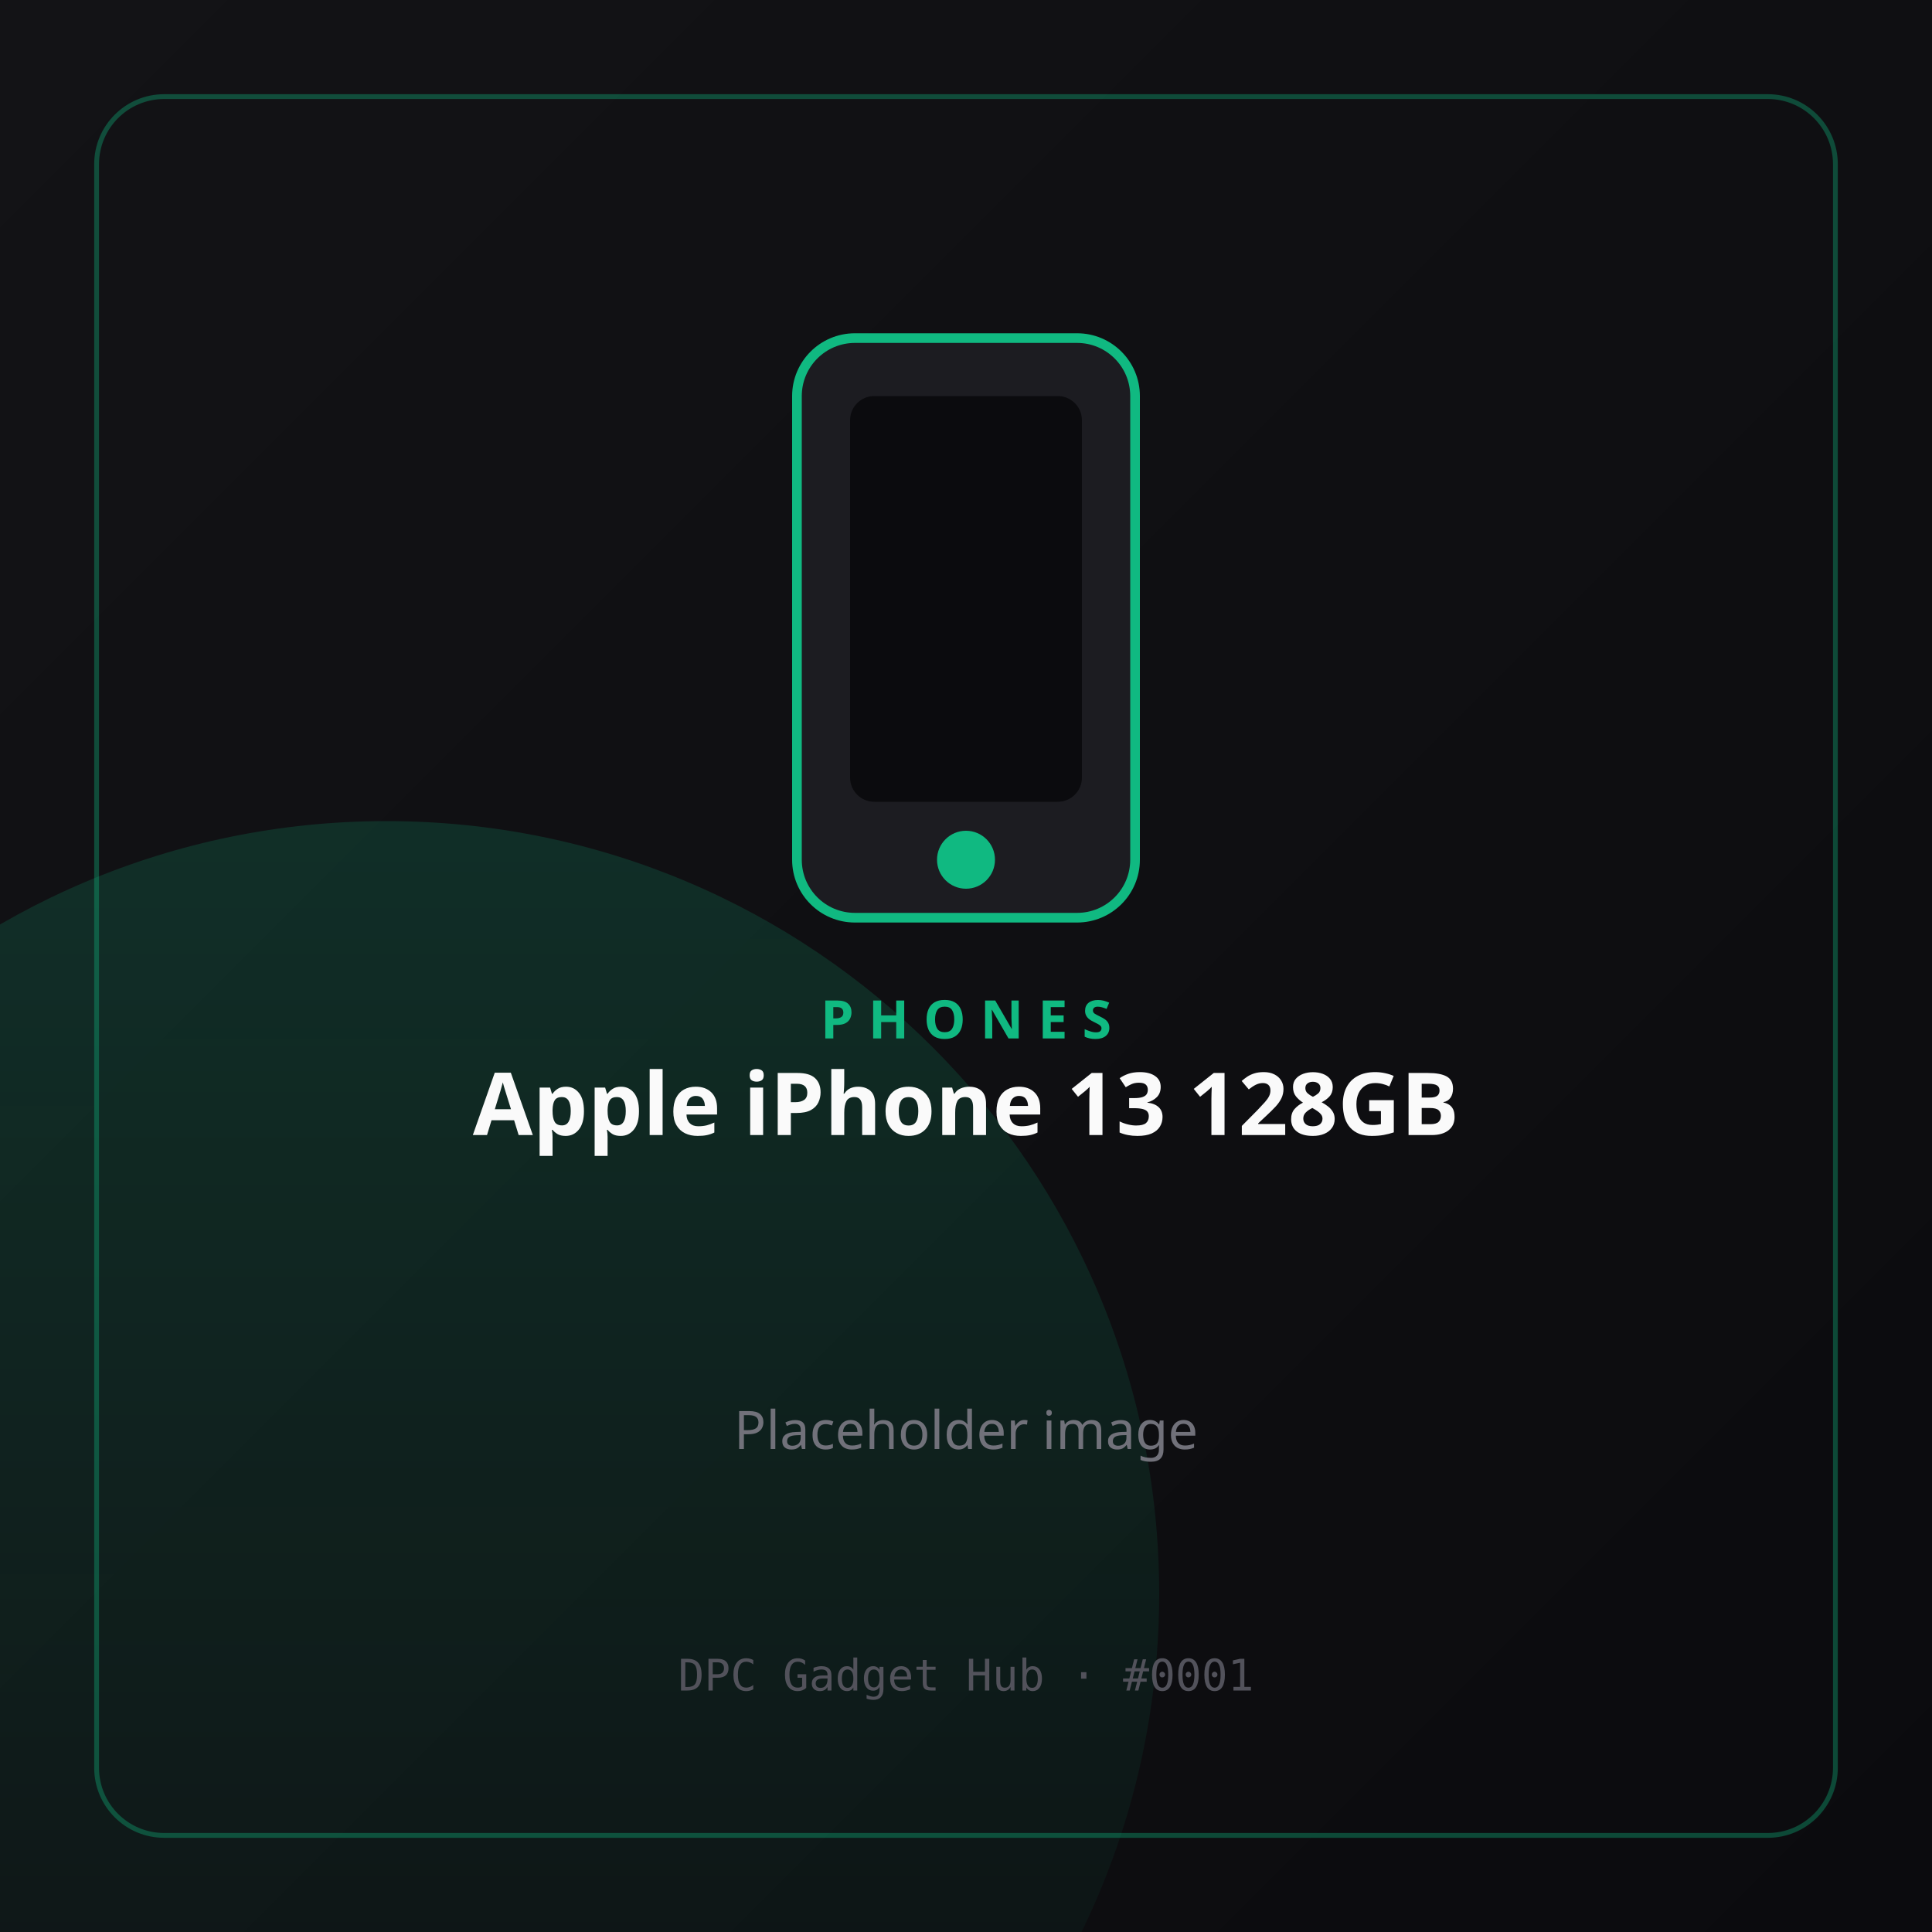
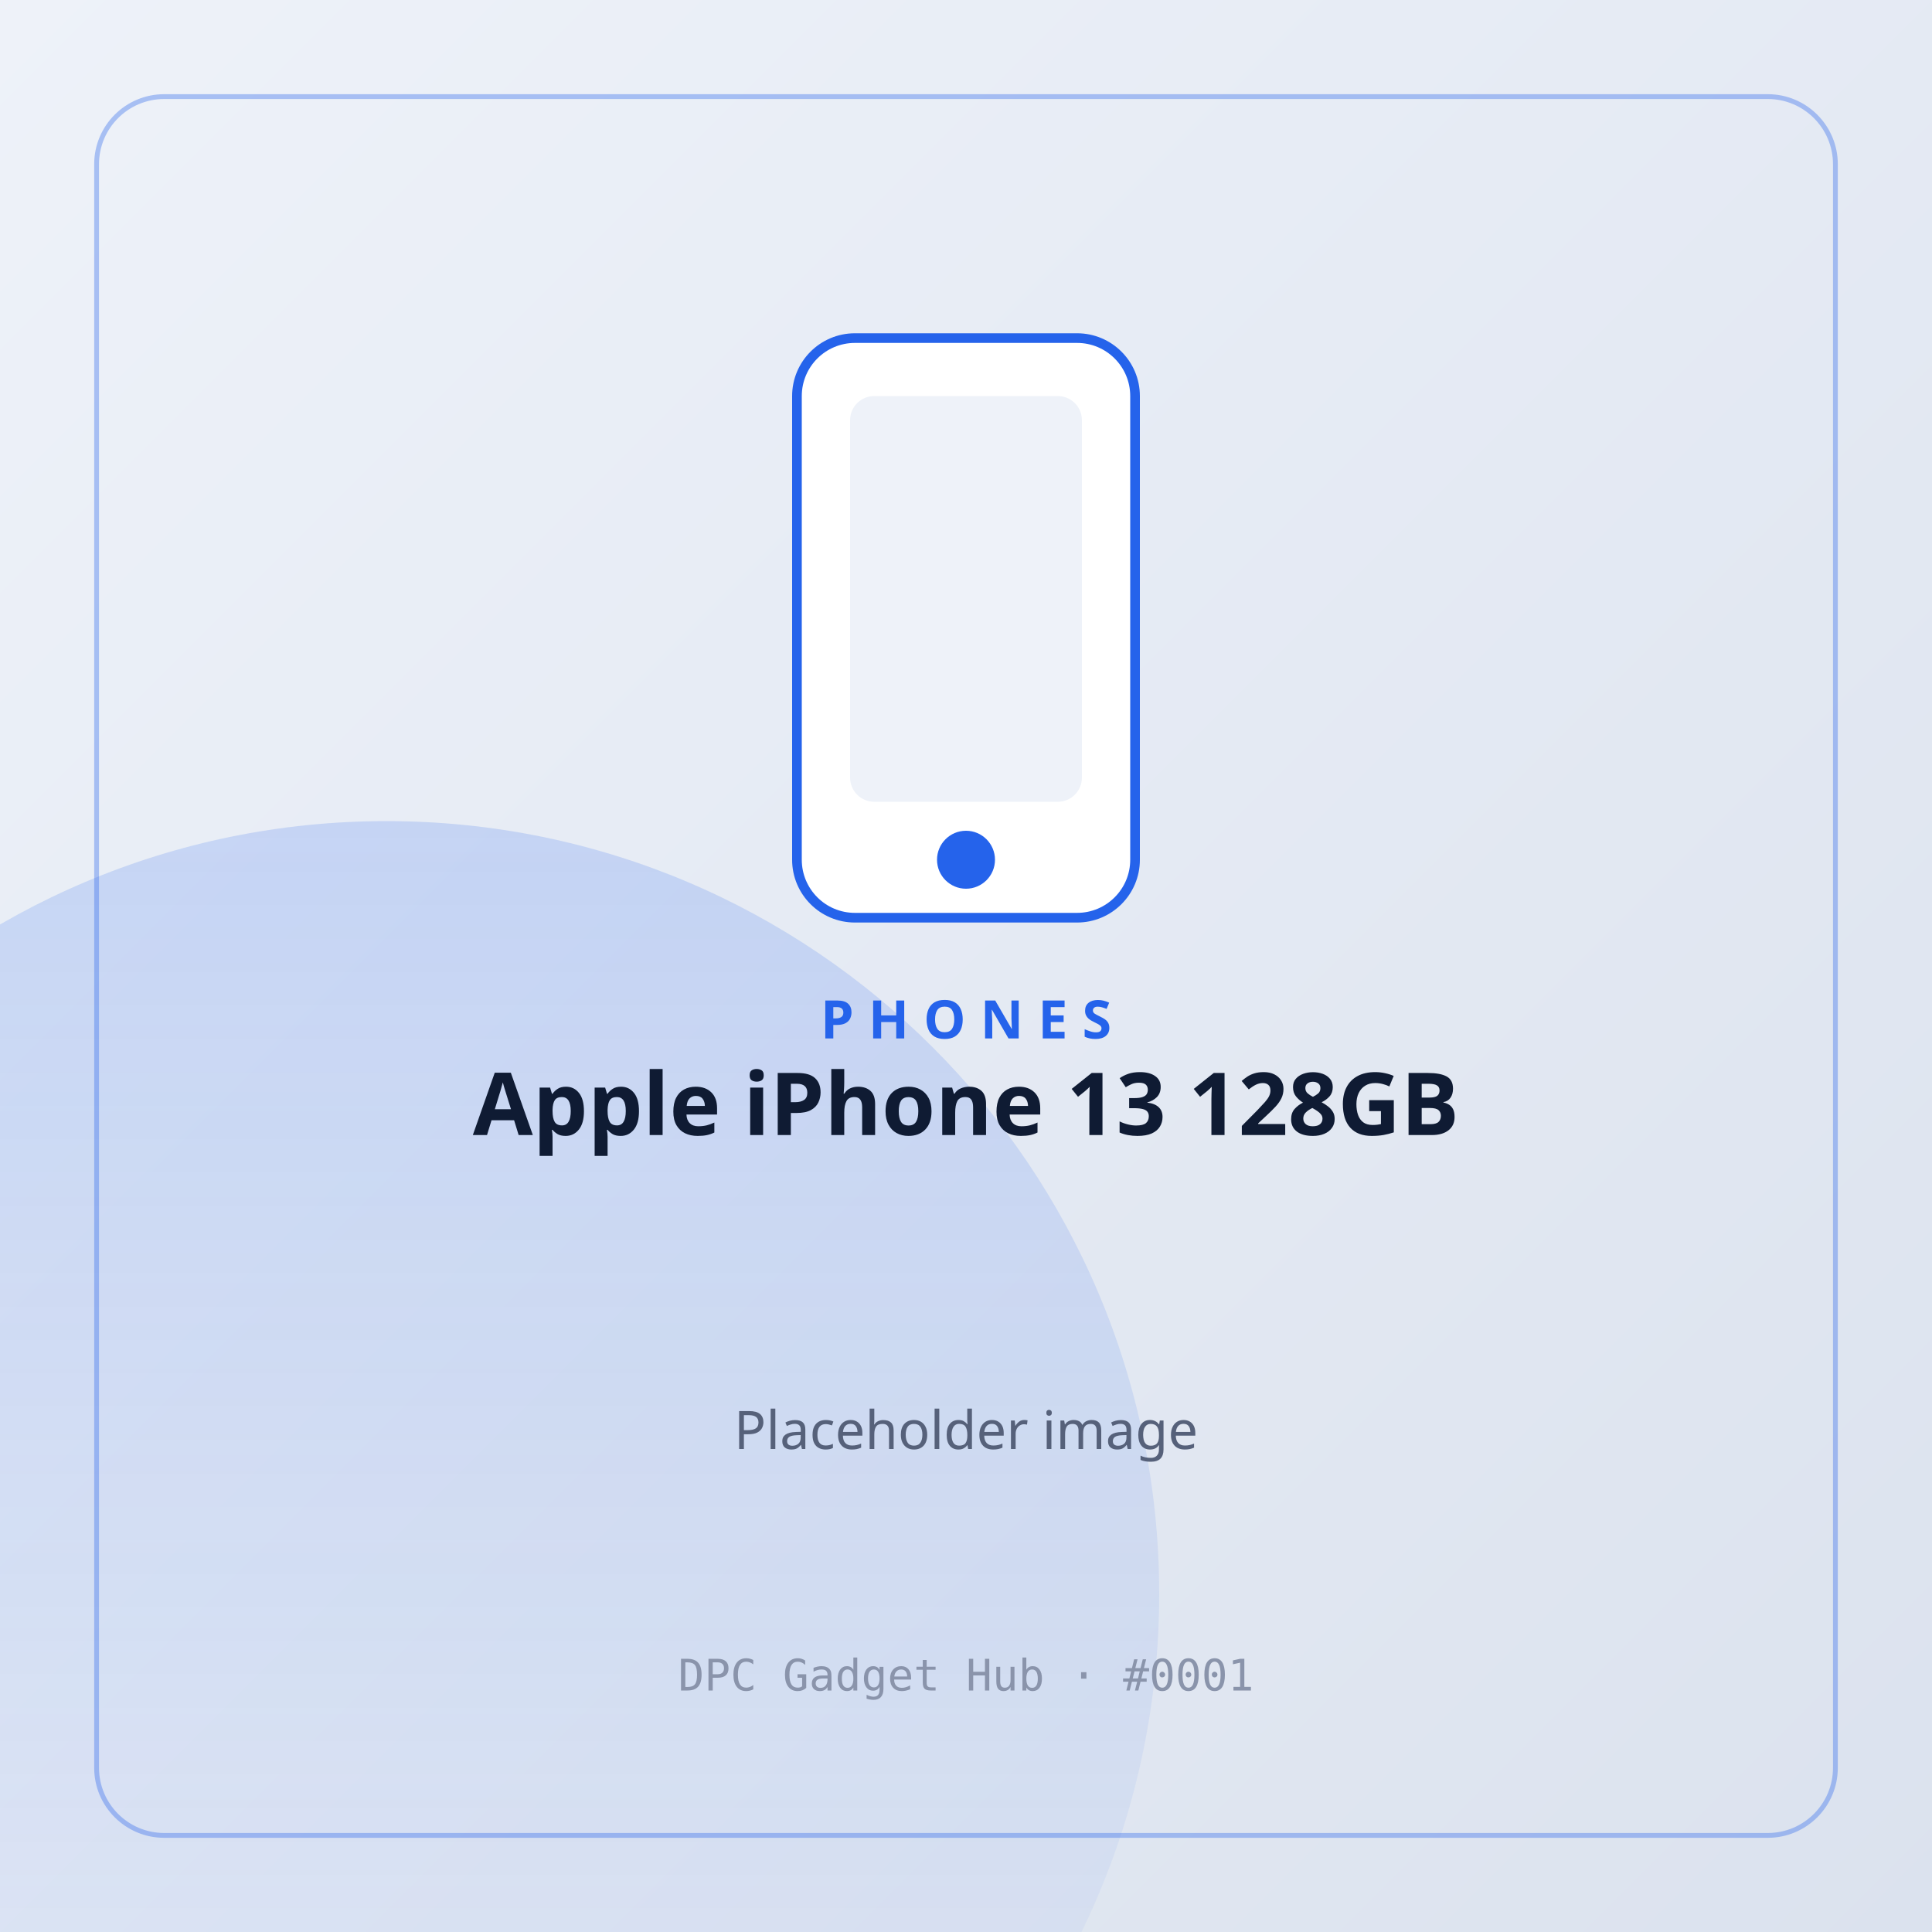
<svg xmlns="http://www.w3.org/2000/svg" width="800" height="800" viewBox="0 0 800 800" role="img" aria-label="Apple iPhone 13 128GB">
  <defs>
    <linearGradient id="bg" x1="0" y1="0" x2="1" y2="1">
-       <stop offset="0%" stop-color="#131316" />
-       <stop offset="100%" stop-color="#0b0b0e" />
+       <stop offset="0%" stop-color="#eef2f9" />
+       <stop offset="100%" stop-color="#dbe2ee" />
    </linearGradient>
    <linearGradient id="glow" x1="0" y1="0" x2="0" y2="1">
-       <stop offset="0%" stop-color="#10b981" stop-opacity="0.18" />
-       <stop offset="100%" stop-color="#10b981" stop-opacity="0" />
+       <stop offset="0%" stop-color="#2563eb" stop-opacity="0.18" />
+       <stop offset="100%" stop-color="#2563eb" stop-opacity="0" />
    </linearGradient>
  </defs>
  <rect width="800" height="800" fill="url(#bg)" />
  <circle cx="160" cy="660" r="320" fill="url(#glow)" />
-   <rect x="40" y="40" width="720" height="720" rx="28" fill="none" stroke="#10b981" stroke-opacity="0.35" stroke-width="2" />
+   <rect x="40" y="40" width="720" height="720" rx="28" fill="none" stroke="#2563eb" stroke-opacity="0.35" stroke-width="2" />
  <g transform="translate(400 260)">
-     <rect x="-70" y="-120" width="140" height="240" rx="24" fill="#1c1c21" stroke="#10b981" stroke-width="4" />
-     <rect x="-48" y="-96" width="96" height="168" rx="10" fill="#0b0b0e" />
-     <circle cx="0" cy="96" r="12" fill="#10b981" />
+     <rect x="-70" y="-120" width="140" height="240" rx="24" fill="#ffffff" stroke="#2563eb" stroke-width="4" />
+     <rect x="-48" y="-96" width="96" height="168" rx="10" fill="#eef2f9" />
+     <circle cx="0" cy="96" r="12" fill="#2563eb" />
  </g>
-   <text x="400" y="430" text-anchor="middle" fill="#10b981" font-family="ui-sans-serif, system-ui, sans-serif" font-size="22" font-weight="700" letter-spacing="6">PHONES</text>
-   <text x="400" y="470" text-anchor="middle" fill="#fafafa" font-family="ui-sans-serif, system-ui, sans-serif" font-size="36" font-weight="600">Apple iPhone 13 128GB</text>
-   <text x="400" y="600" text-anchor="middle" fill="#71717a" font-family="ui-sans-serif, system-ui, sans-serif" font-size="22">Placeholder image</text>
-   <text x="400" y="700" text-anchor="middle" fill="#52525b" font-family="ui-monospace, monospace" font-size="18">DPC Gadget Hub · #0001</text>
+   <text x="400" y="430" text-anchor="middle" fill="#2563eb" font-family="ui-sans-serif, system-ui, sans-serif" font-size="22" font-weight="700" letter-spacing="6">PHONES</text>
+   <text x="400" y="470" text-anchor="middle" fill="#0f1b33" font-family="ui-sans-serif, system-ui, sans-serif" font-size="36" font-weight="600">Apple iPhone 13 128GB</text>
+   <text x="400" y="600" text-anchor="middle" fill="#56617a" font-family="ui-sans-serif, system-ui, sans-serif" font-size="22">Placeholder image</text>
+   <text x="400" y="700" text-anchor="middle" fill="#8a94ab" font-family="ui-monospace, monospace" font-size="18">DPC Gadget Hub · #0001</text>
</svg>
